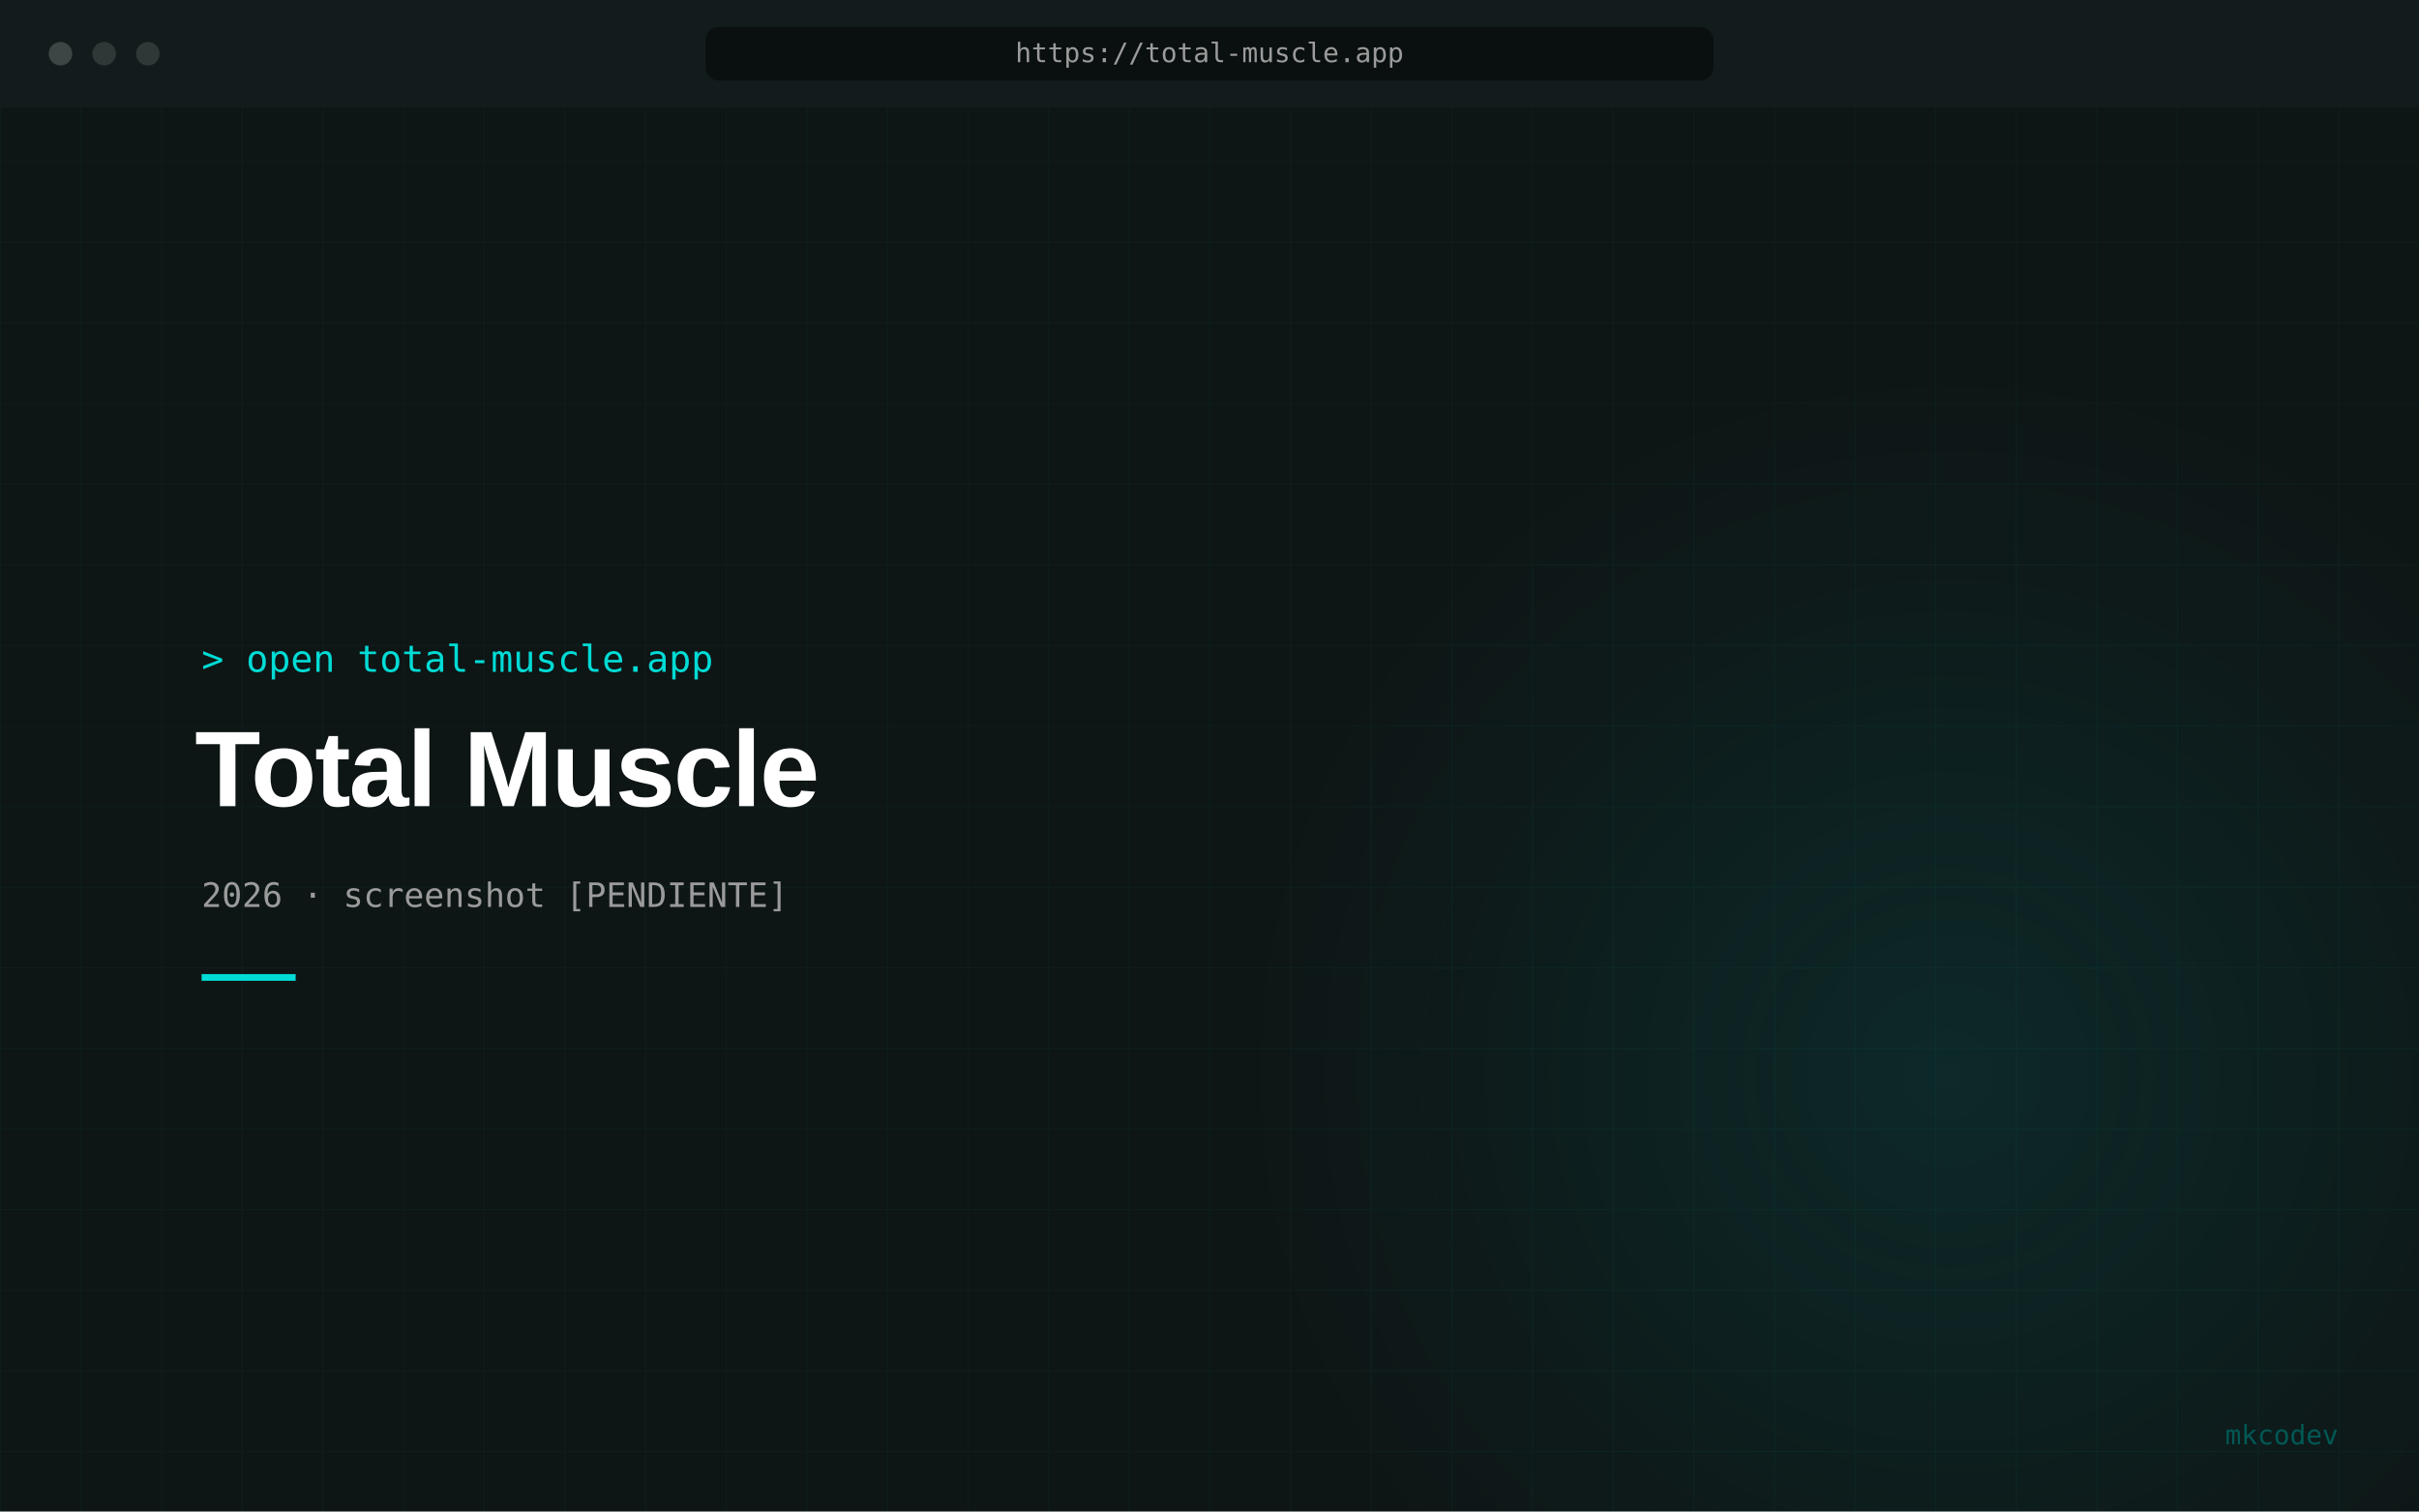
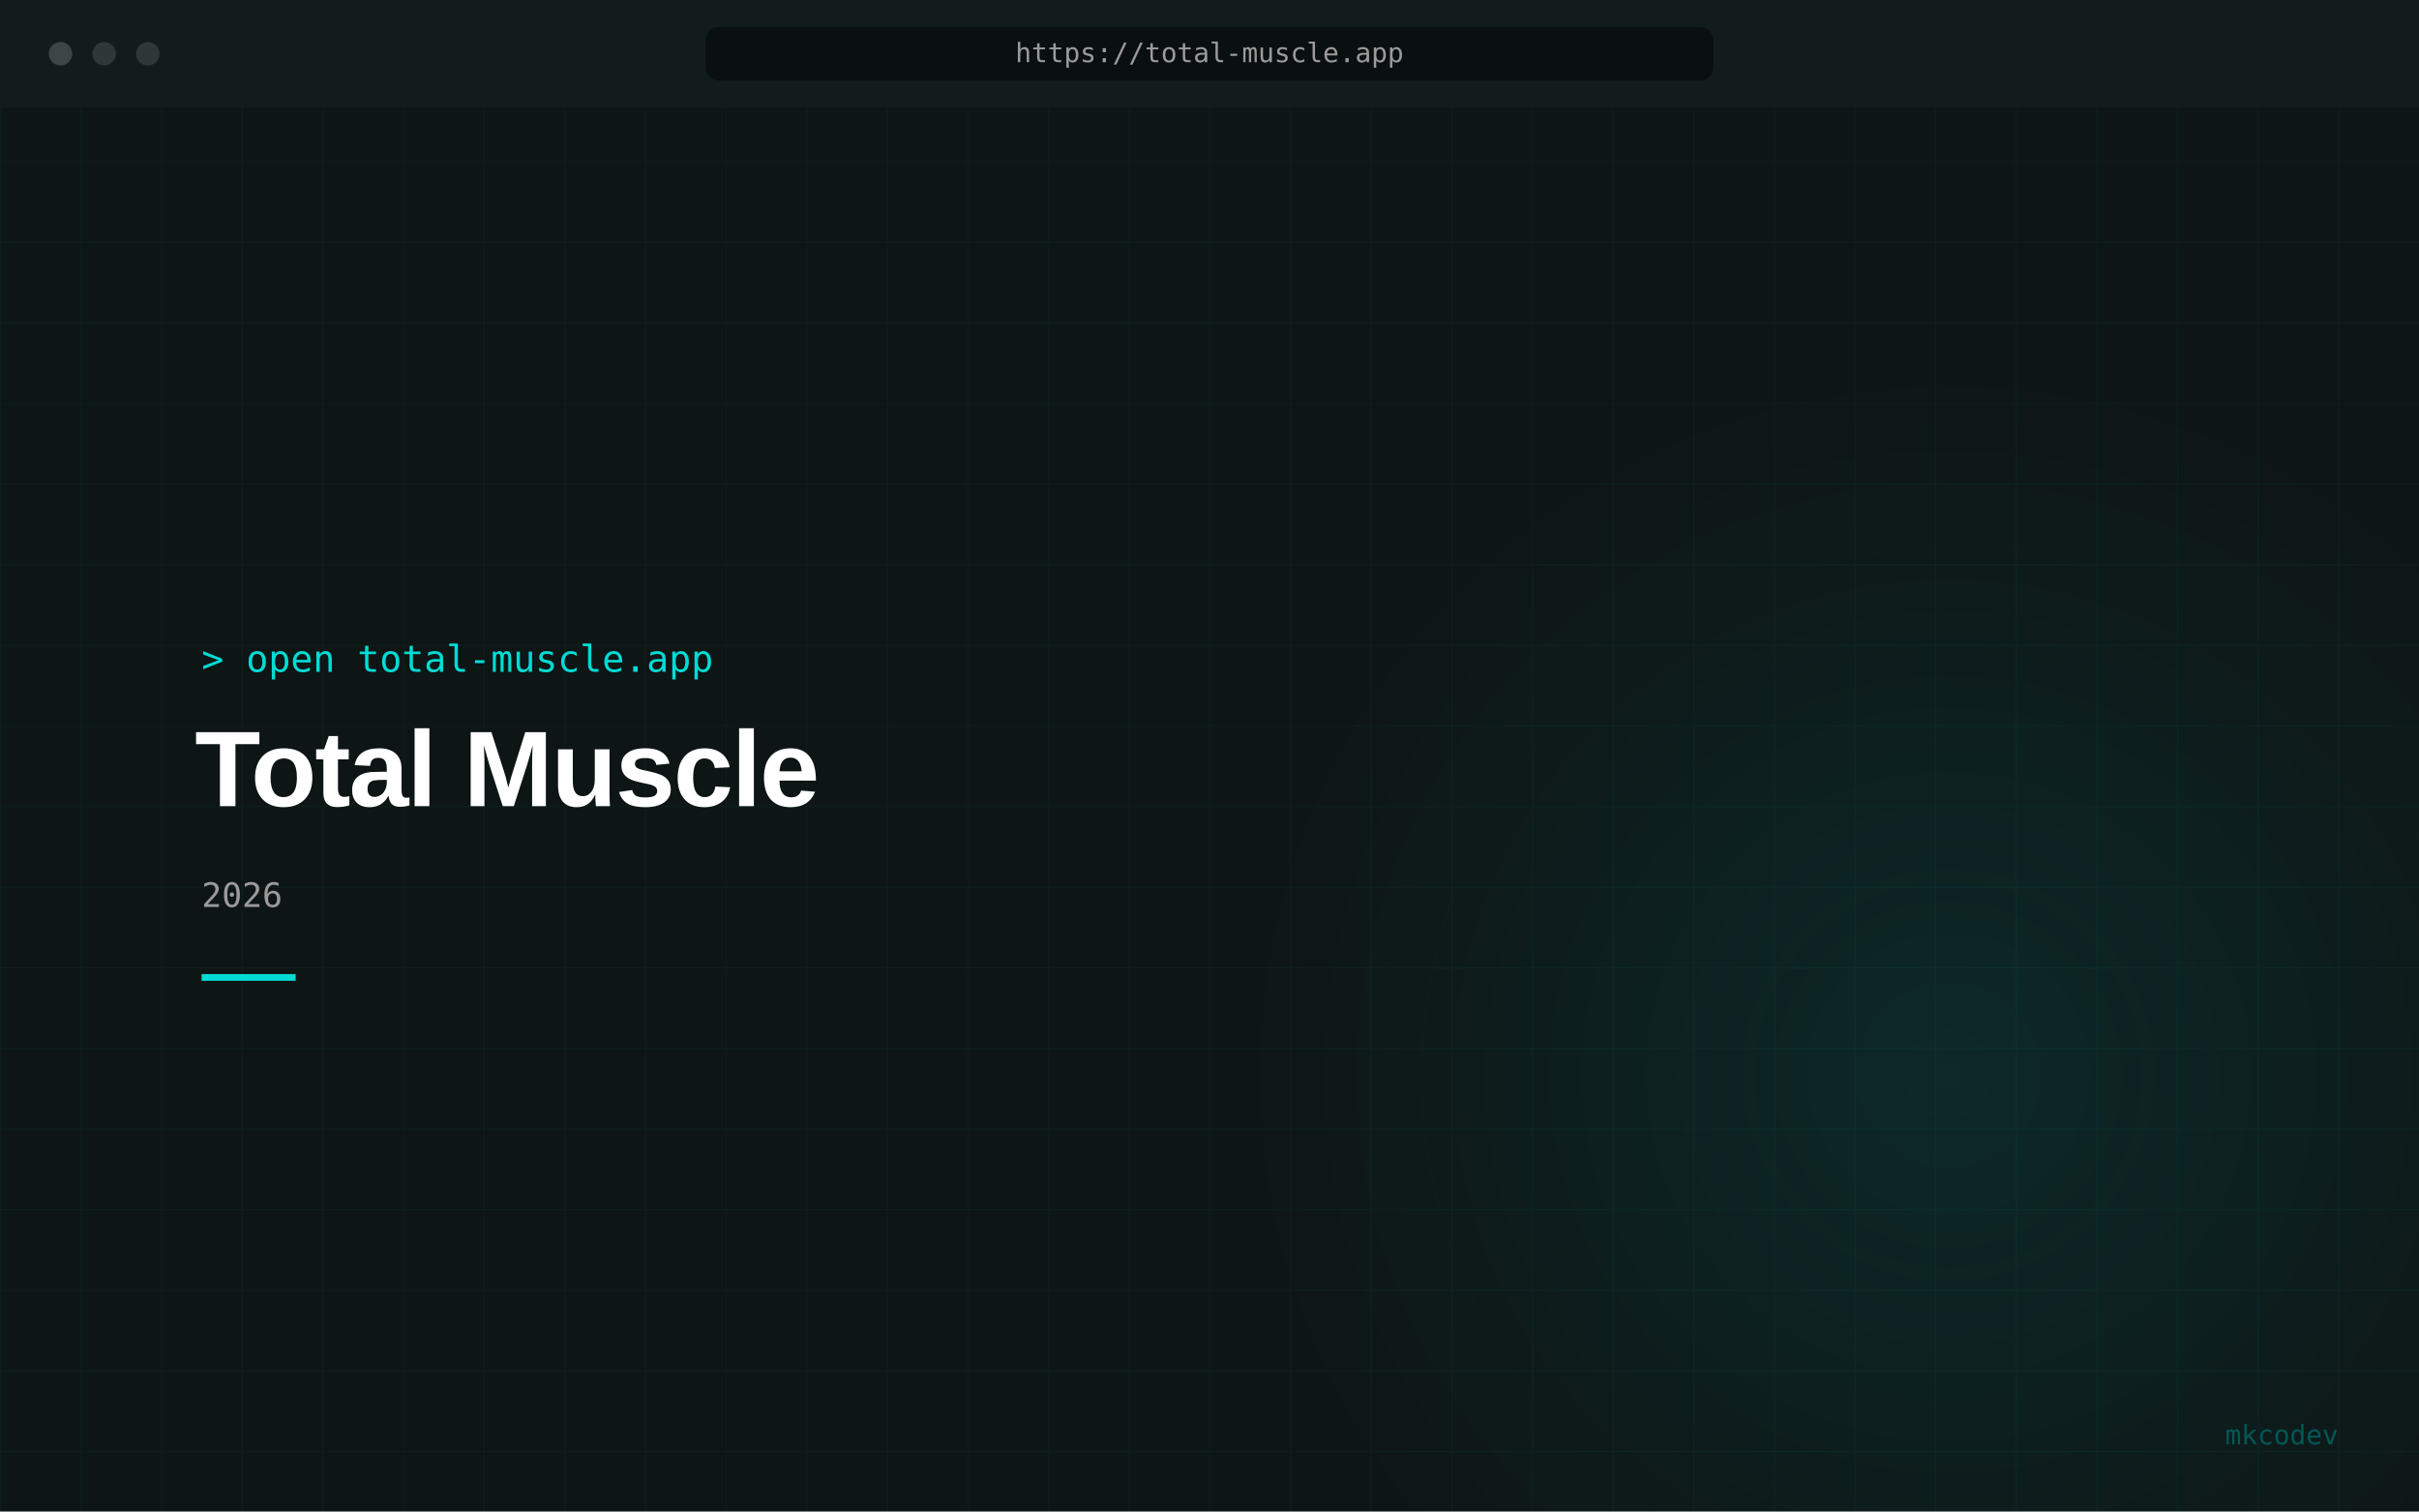
<svg xmlns="http://www.w3.org/2000/svg" width="1440" height="900" viewBox="0 0 1440 900">
  <defs>
    <radialGradient id="g" cx="0.5" cy="0.5" r="0.5">
      <stop offset="0" stop-color="#00DBD5" stop-opacity="0.10" />
      <stop offset="1" stop-color="#00DBD5" stop-opacity="0" />
    </radialGradient>
    <pattern id="grid" width="48" height="48" patternUnits="userSpaceOnUse">
      <path d="M 48 0 L 0 0 0 48" fill="none" stroke="#00DBD5" stroke-opacity="0.05" stroke-width="1" />
    </pattern>
  </defs>
  <rect width="1440" height="900" fill="#0E1515" />
  <rect width="1440" height="900" fill="url(#grid)" />
  <circle cx="1160" cy="640" r="420" fill="url(#g)" />
  <rect width="1440" height="64" fill="#131C1C" />
  <circle cx="36" cy="32" r="7" fill="#ffffff" fill-opacity="0.18" />
  <circle cx="62" cy="32" r="7" fill="#ffffff" fill-opacity="0.12" />
  <circle cx="88" cy="32" r="7" fill="#ffffff" fill-opacity="0.12" />
  <rect x="420" y="16" width="600" height="32" rx="8" fill="#0A0F0F" />
  <text x="720" y="37" text-anchor="middle" font-family="monospace" font-size="16" fill="#9B9B9B">https://total-muscle.app</text>
  <text x="120" y="400" font-family="monospace" font-size="22" fill="#00DBD5">&gt; open total-muscle.app</text>
  <text x="116" y="480" font-family="Arial, sans-serif" font-size="64" font-weight="700" fill="#FFFFFF" letter-spacing="-1">Total Muscle</text>
-   <text x="120" y="540" font-family="monospace" font-size="20" fill="#9B9B9B">2026 · screenshot [PENDIENTE]</text>
+   <text x="120" y="540" font-family="monospace" font-size="20" fill="#9B9B9B">2026</text>
  <rect x="120" y="580" width="56" height="4" fill="#00DBD5" />
  <text x="1392" y="860" text-anchor="end" font-family="monospace" font-size="16" fill="#005855">mkcodev</text>
</svg>
